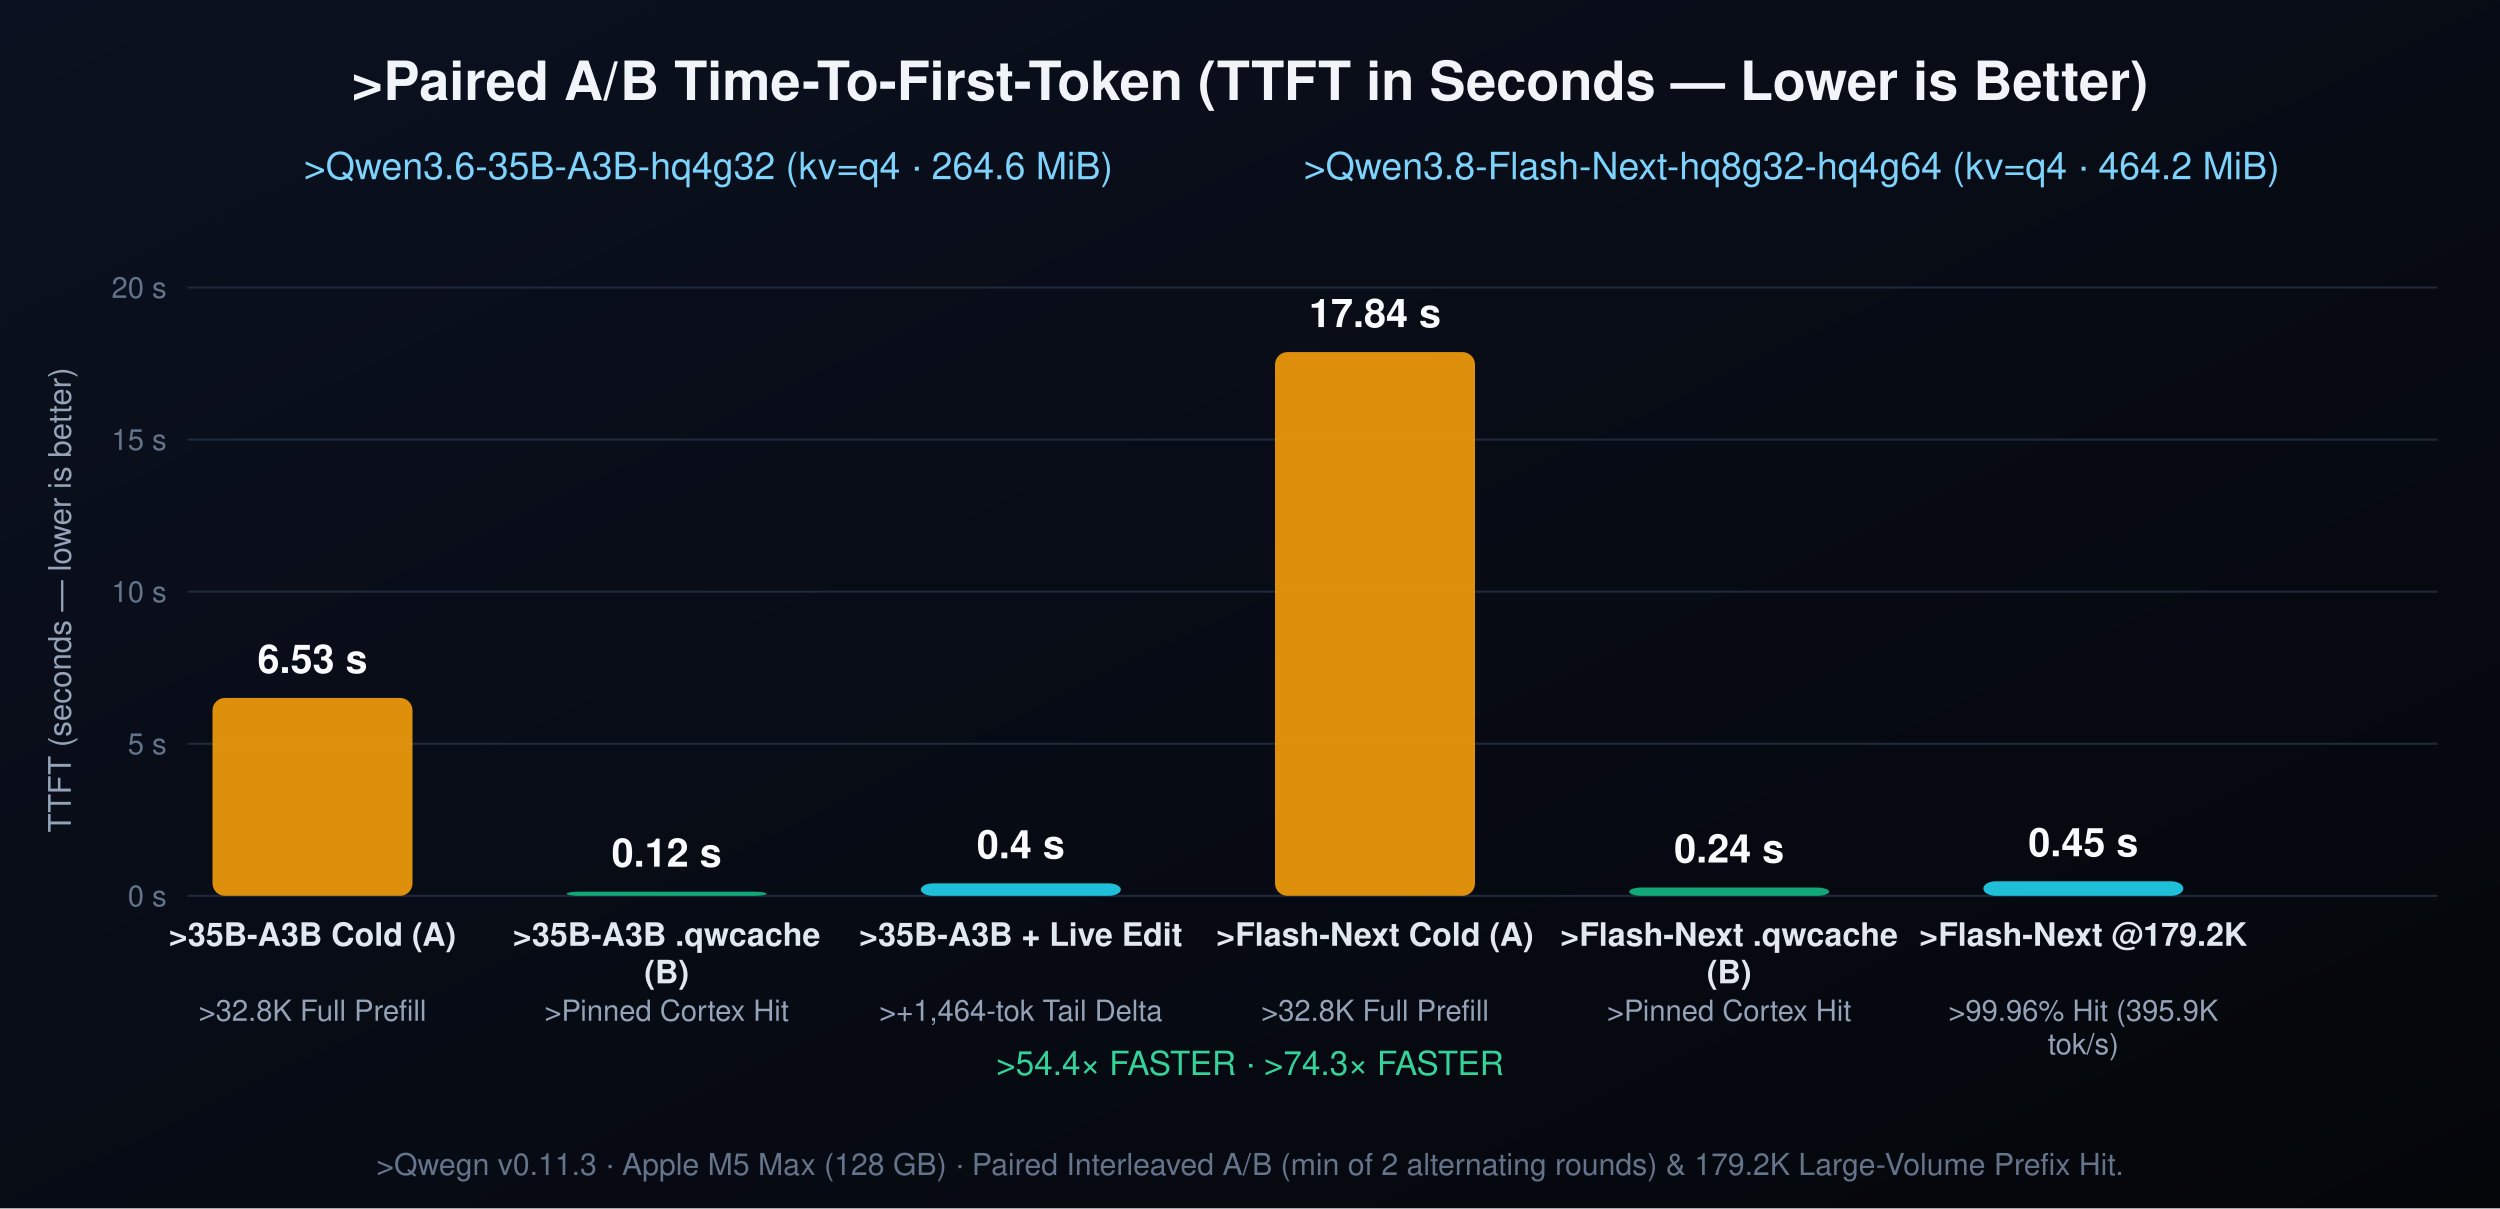
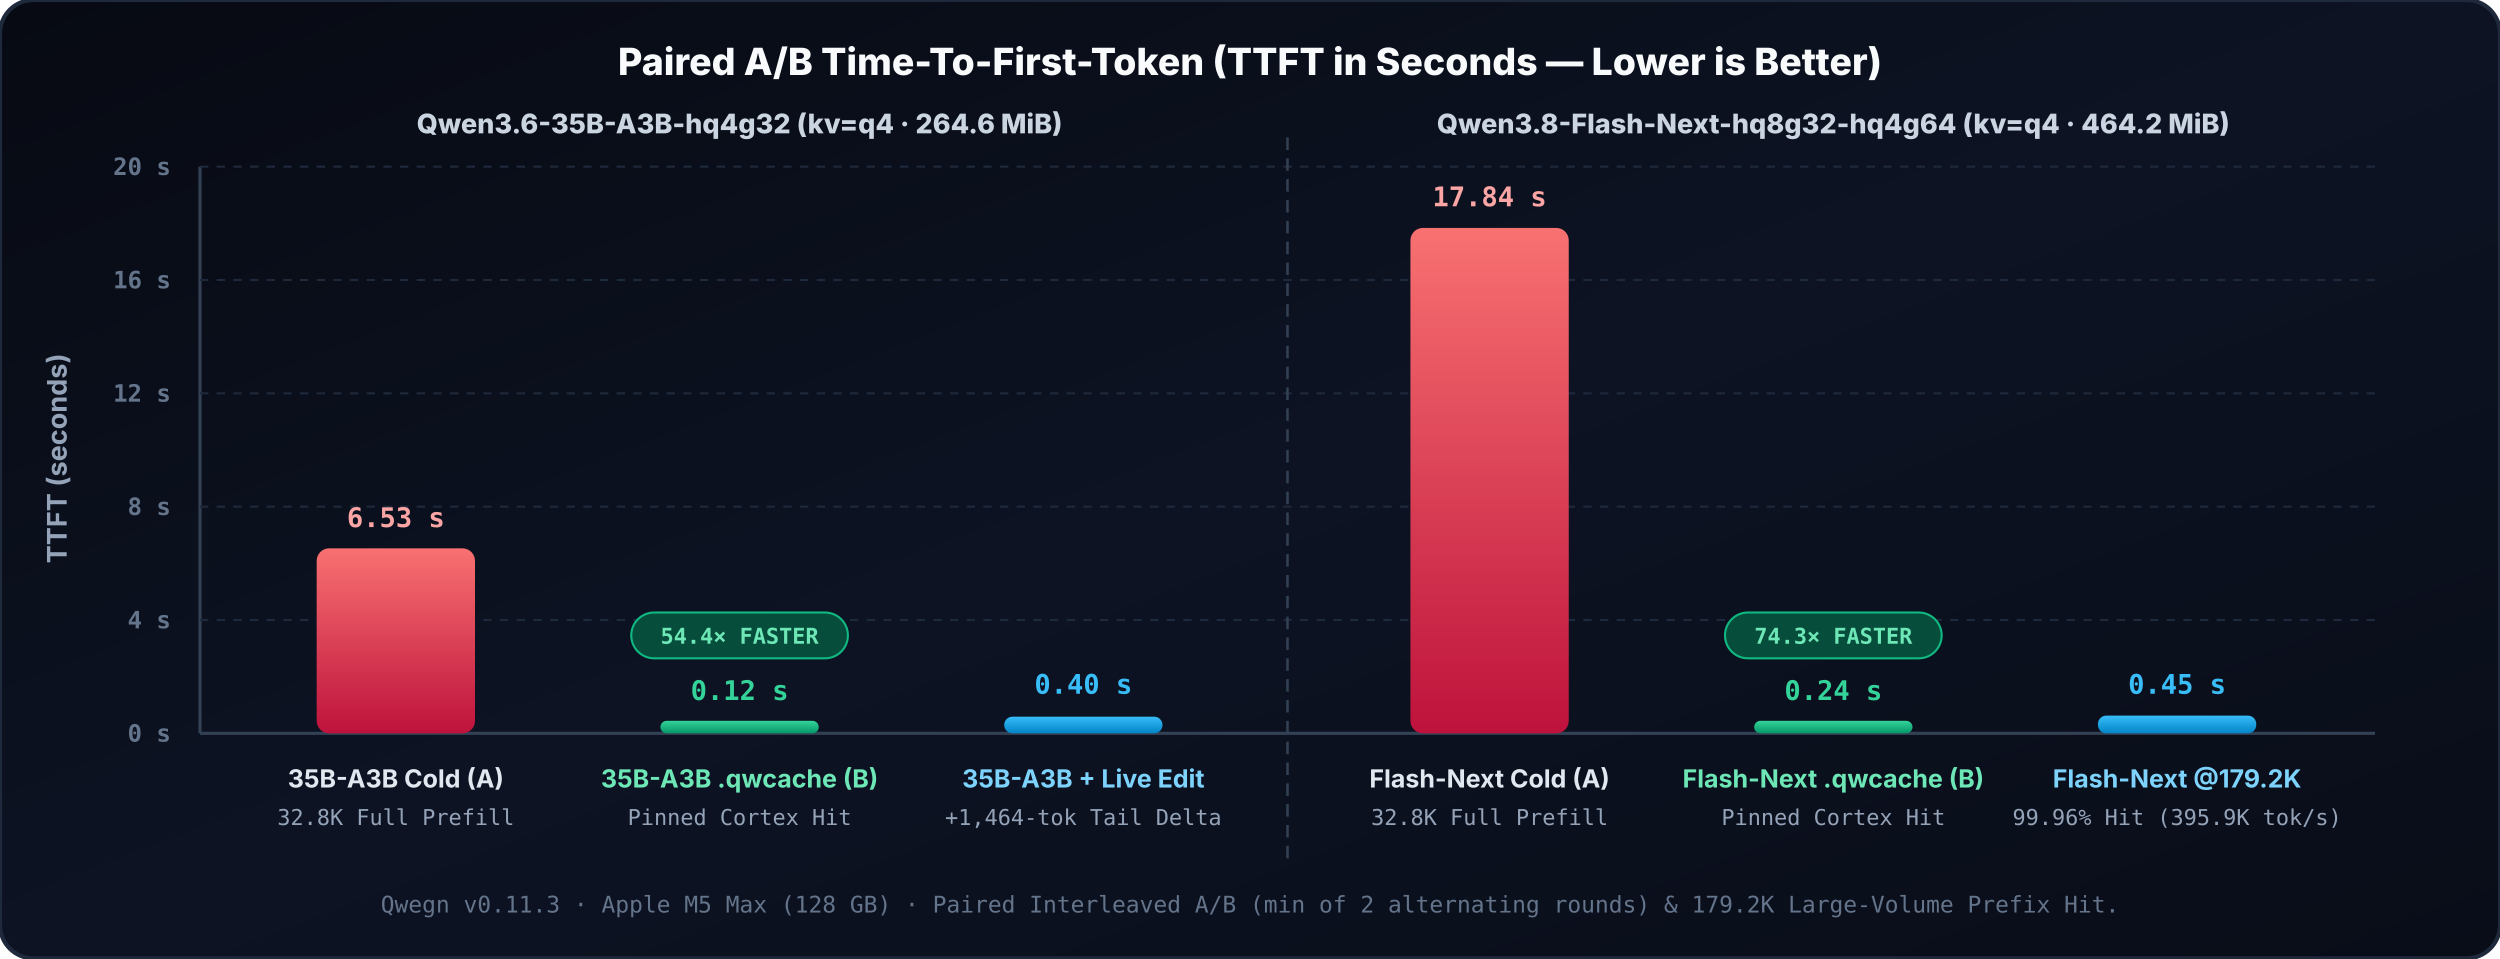
- <svg xmlns="http://www.w3.org/2000/svg" viewBox="0 0 1200 580" width="1200" height="580">
+ <svg xmlns="http://www.w3.org/2000/svg" viewBox="0 0 1200 460" width="1200" height="460">
  <defs>
    <linearGradient id="bg" x1="0" y1="0" x2="1" y2="1">
-       <stop offset="0" stop-color="#0b1120" />
-       <stop offset="1" stop-color="#04060a" />
+       <stop offset="0" stop-color="#070a12" />
+       <stop offset="0.5" stop-color="#0d1323" />
+       <stop offset="1" stop-color="#090d18" />
    </linearGradient>
+     <linearGradient id="coV" x1="0" y1="0" x2="0" y2="1">
+       <stop offset="0" stop-color="#f87171" />
+       <stop offset="1" stop-color="#be123c" />
+     </linearGradient>
+     <linearGradient id="emV" x1="0" y1="0" x2="0" y2="1">
+       <stop offset="0" stop-color="#34d399" />
+       <stop offset="1" stop-color="#059669" />
+     </linearGradient>
+     <linearGradient id="cyV" x1="0" y1="0" x2="0" y2="1">
+       <stop offset="0" stop-color="#38bdf8" />
+       <stop offset="1" stop-color="#0284c7" />
+     </linearGradient>
+     <style>
+       .sans { font-family: -apple-system, BlinkMacSystemFont, "SF Pro Display", "Inter", system-ui, sans-serif; }
+       .mono { font-family: "SF Mono", "JetBrains Mono", Menlo, Consolas, monospace; }
+       .ax { font-size: 11.5px; font-weight: 600; fill: #64748b; }
+       .grid { stroke: #1e293b; stroke-width: 1; stroke-dasharray: 4 4; }
+       .axis { stroke: #334155; stroke-width: 1.5; }
+     </style>
  </defs>
-   <rect width="1200" height="580" fill="url(#bg)" />
-   <text x="600.0" y="48" text-anchor="middle" font-family="Helvetica Neue,Helvetica,Arial" font-size="26" font-weight="bold" fill="#f1f5f9">&gt;Paired A/B Time-To-First-Token (TTFT in Seconds — Lower is Better)</text>
-   <text x="340" y="86" text-anchor="middle" font-family="Helvetica,Arial" font-size="18" fill="#7dd3fc">&gt;Qwen3.6-35B-A3B-hq4g32 (kv=q4 · 264.6 MiB)</text>
-   <text x="860" y="86" text-anchor="middle" font-family="Helvetica,Arial" font-size="18" fill="#7dd3fc">&gt;Qwen3.8-Flash-Next-hq8g32-hq4g64 (kv=q4 · 464.2 MiB)</text>
-   <line x1="90" y1="430" x2="1170" y2="430" stroke="#1e293b" />
-   <text x="80" y="435" text-anchor="end" font-family="Helvetica,Arial" font-size="14" fill="#64748b">0 s</text>
-   <line x1="90" y1="357" x2="1170" y2="357" stroke="#1e293b" />
-   <text x="80" y="362" text-anchor="end" font-family="Helvetica,Arial" font-size="14" fill="#64748b">5 s</text>
-   <line x1="90" y1="284" x2="1170" y2="284" stroke="#1e293b" />
-   <text x="80" y="289" text-anchor="end" font-family="Helvetica,Arial" font-size="14" fill="#64748b">10 s</text>
-   <line x1="90" y1="211" x2="1170" y2="211" stroke="#1e293b" />
-   <text x="80" y="216" text-anchor="end" font-family="Helvetica,Arial" font-size="14" fill="#64748b">15 s</text>
-   <line x1="90" y1="138" x2="1170" y2="138" stroke="#1e293b" />
-   <text x="80" y="143" text-anchor="end" font-family="Helvetica,Arial" font-size="14" fill="#64748b">20 s</text>
-   <text x="26" y="280" font-family="Helvetica,Arial" font-size="15" fill="#94a3b8" transform="rotate(-90 34 280)" text-anchor="middle">TTFT (seconds — lower is better)</text>
-   <rect x="102" y="335" width="96" height="95" rx="6" fill="#f59e0b" fill-opacity="0.9" />
-   <text x="150" y="323" text-anchor="middle" font-family="Helvetica Neue,Helvetica,Arial" font-size="19" font-weight="bold" fill="#f8fafc">6.53 s</text>
-   <text x="150" y="454" text-anchor="middle" font-family="Helvetica,Arial" font-size="15.5" font-weight="bold" fill="#e2e8f0">&gt;35B-A3B Cold (A)</text>
-   <text x="150" y="490" text-anchor="middle" font-family="Helvetica,Arial" font-size="14" fill="#94a3b8">&gt;32.8K Full Prefill</text>
-   <rect x="272" y="428" width="96" height="2" rx="6" fill="#10b981" fill-opacity="0.9" />
-   <text x="320" y="416" text-anchor="middle" font-family="Helvetica Neue,Helvetica,Arial" font-size="19" font-weight="bold" fill="#f8fafc">0.12 s</text>
-   <text x="320" y="454" text-anchor="middle" font-family="Helvetica,Arial" font-size="15.5" font-weight="bold" fill="#e2e8f0">&gt;35B-A3B .qwcache</text>
-   <text x="320" y="472" text-anchor="middle" font-family="Helvetica,Arial" font-size="15.5" font-weight="bold" fill="#e2e8f0">(B)</text>
-   <text x="320" y="490" text-anchor="middle" font-family="Helvetica,Arial" font-size="14" fill="#94a3b8">&gt;Pinned Cortex Hit</text>
-   <rect x="442" y="424" width="96" height="6" rx="6" fill="#22d3ee" fill-opacity="0.9" />
-   <text x="490" y="412" text-anchor="middle" font-family="Helvetica Neue,Helvetica,Arial" font-size="19" font-weight="bold" fill="#f8fafc">0.4 s</text>
-   <text x="490" y="454" text-anchor="middle" font-family="Helvetica,Arial" font-size="15.5" font-weight="bold" fill="#e2e8f0">&gt;35B-A3B + Live Edit</text>
-   <text x="490" y="490" text-anchor="middle" font-family="Helvetica,Arial" font-size="14" fill="#94a3b8">&gt;+1,464-tok Tail Delta</text>
-   <rect x="612" y="169" width="96" height="261" rx="6" fill="#f59e0b" fill-opacity="0.9" />
-   <text x="660" y="157" text-anchor="middle" font-family="Helvetica Neue,Helvetica,Arial" font-size="19" font-weight="bold" fill="#f8fafc">17.84 s</text>
-   <text x="660" y="454" text-anchor="middle" font-family="Helvetica,Arial" font-size="15.5" font-weight="bold" fill="#e2e8f0">&gt;Flash-Next Cold (A)</text>
-   <text x="660" y="490" text-anchor="middle" font-family="Helvetica,Arial" font-size="14" fill="#94a3b8">&gt;32.8K Full Prefill</text>
-   <rect x="782" y="426" width="96" height="4" rx="6" fill="#10b981" fill-opacity="0.9" />
-   <text x="830" y="414" text-anchor="middle" font-family="Helvetica Neue,Helvetica,Arial" font-size="19" font-weight="bold" fill="#f8fafc">0.24 s</text>
-   <text x="830" y="454" text-anchor="middle" font-family="Helvetica,Arial" font-size="15.5" font-weight="bold" fill="#e2e8f0">&gt;Flash-Next .qwcache</text>
-   <text x="830" y="472" text-anchor="middle" font-family="Helvetica,Arial" font-size="15.5" font-weight="bold" fill="#e2e8f0">(B)</text>
-   <text x="830" y="490" text-anchor="middle" font-family="Helvetica,Arial" font-size="14" fill="#94a3b8">&gt;Pinned Cortex Hit</text>
-   <rect x="952" y="423" width="96" height="7" rx="6" fill="#22d3ee" fill-opacity="0.9" />
-   <text x="1000" y="411" text-anchor="middle" font-family="Helvetica Neue,Helvetica,Arial" font-size="19" font-weight="bold" fill="#f8fafc">0.45 s</text>
-   <text x="1000" y="454" text-anchor="middle" font-family="Helvetica,Arial" font-size="15.5" font-weight="bold" fill="#e2e8f0">&gt;Flash-Next @179.2K</text>
-   <text x="1000" y="490" text-anchor="middle" font-family="Helvetica,Arial" font-size="14" fill="#94a3b8">&gt;99.96% Hit (395.9K</text>
-   <text x="1000" y="506" text-anchor="middle" font-family="Helvetica,Arial" font-size="14" fill="#94a3b8">tok/s)</text>
-   <text x="600.0" y="516" text-anchor="middle" font-family="Helvetica,Arial" font-size="16" fill="#34d399">&gt;54.4× FASTER · &gt;74.3× FASTER</text>
-   <text x="600.0" y="564" text-anchor="middle" font-family="Helvetica,Arial" font-size="14.5" fill="#64748b">&gt;Qwegn v0.11.3 · Apple M5 Max (128 GB) · Paired Interleaved A/B (min of 2 alternating rounds) &amp; 179.2K Large-Volume Prefix Hit.</text>
+   <rect width="1200" height="460" rx="16" fill="url(#bg)" stroke="#1e293b" stroke-width="2" />
+   <text x="600" y="36" text-anchor="middle" class="sans" font-size="18" font-weight="800" fill="#f8fafc">Paired A/B Time-To-First-Token (TTFT in Seconds — Lower is Better)</text>
+   <text x="32" y="220" text-anchor="middle" transform="rotate(-90 32 220)" class="sans" font-size="13" font-weight="700" fill="#94a3b8">TTFT (seconds)</text>
+   <line x1="96" y1="352" x2="1140" y2="352" class="axis" />
+   <line x1="96" y1="80" x2="96" y2="352" class="axis" />
+   <text x="82" y="356" text-anchor="end" class="mono ax">0 s</text>
+   <line x1="96" y1="297.6" x2="1140" y2="297.6" class="grid" />
+   <text x="82" y="301.6" text-anchor="end" class="mono ax">4 s</text>
+   <line x1="96" y1="243.2" x2="1140" y2="243.2" class="grid" />
+   <text x="82" y="247.2" text-anchor="end" class="mono ax">8 s</text>
+   <line x1="96" y1="188.8" x2="1140" y2="188.8" class="grid" />
+   <text x="82" y="192.8" text-anchor="end" class="mono ax">12 s</text>
+   <line x1="96" y1="134.4" x2="1140" y2="134.4" class="grid" />
+   <text x="82" y="138.4" text-anchor="end" class="mono ax">16 s</text>
+   <line x1="96" y1="80.0" x2="1140" y2="80.0" class="grid" />
+   <text x="82" y="84.0" text-anchor="end" class="mono ax">20 s</text>
+   <line x1="618" y1="66" x2="618" y2="412" stroke="#334155" stroke-width="1.2" stroke-dasharray="6 4" />
+   <text x="355" y="64" text-anchor="middle" class="sans" font-size="13" font-weight="800" fill="#cbd5e1">Qwen3.6-35B-A3B-hq4g32 (kv=q4 · 264.6 MiB)</text>
+   <text x="880" y="64" text-anchor="middle" class="sans" font-size="13" font-weight="800" fill="#cbd5e1">Qwen3.8-Flash-Next-hq8g32-hq4g64 (kv=q4 · 464.2 MiB)</text>
+   <rect x="152" y="263.2" width="76" height="88.8" rx="6" fill="url(#coV)" />
+   <text x="190" y="253" text-anchor="middle" class="mono" font-size="13" font-weight="800" fill="#fca5a5">6.53 s</text>
+   <text x="190" y="378" text-anchor="middle" class="sans" font-size="12" font-weight="700" fill="#e2e8f0">35B-A3B Cold (A)</text>
+   <text x="190" y="396" text-anchor="middle" class="mono" font-size="10.5" fill="#94a3b8">32.8K Full Prefill</text>
+   <rect x="317" y="346" width="76" height="6" rx="3" fill="url(#emV)" />
+   <rect x="303" y="294" width="104" height="22" rx="11" fill="#064e3b" stroke="#10b981" />
+   <text x="355" y="309" text-anchor="middle" class="mono" font-size="10.5" font-weight="800" fill="#6ee7b7">54.4× FASTER</text>
+   <text x="355" y="336" text-anchor="middle" class="mono" font-size="13" font-weight="800" fill="#34d399">0.12 s</text>
+   <text x="355" y="378" text-anchor="middle" class="sans" font-size="12" font-weight="700" fill="#6ee7b7">35B-A3B .qwcache (B)</text>
+   <text x="355" y="396" text-anchor="middle" class="mono" font-size="10.5" fill="#94a3b8">Pinned Cortex Hit</text>
+   <rect x="482" y="344.0" width="76" height="8.0" rx="4" fill="url(#cyV)" />
+   <text x="520" y="333" text-anchor="middle" class="mono" font-size="13" font-weight="800" fill="#38bdf8">0.40 s</text>
+   <text x="520" y="378" text-anchor="middle" class="sans" font-size="12" font-weight="700" fill="#7dd3fc">35B-A3B + Live Edit</text>
+   <text x="520" y="396" text-anchor="middle" class="mono" font-size="10.5" fill="#94a3b8">+1,464-tok Tail Delta</text>
+   <rect x="677" y="109.4" width="76" height="242.6" rx="6" fill="url(#coV)" />
+   <text x="715" y="99" text-anchor="middle" class="mono" font-size="13" font-weight="800" fill="#fca5a5">17.84 s</text>
+   <text x="715" y="378" text-anchor="middle" class="sans" font-size="12" font-weight="700" fill="#e2e8f0">Flash-Next Cold (A)</text>
+   <text x="715" y="396" text-anchor="middle" class="mono" font-size="10.5" fill="#94a3b8">32.8K Full Prefill</text>
+   <rect x="842" y="346" width="76" height="6" rx="3" fill="url(#emV)" />
+   <rect x="828" y="294" width="104" height="22" rx="11" fill="#064e3b" stroke="#10b981" />
+   <text x="880" y="309" text-anchor="middle" class="mono" font-size="10.5" font-weight="800" fill="#6ee7b7">74.3× FASTER</text>
+   <text x="880" y="336" text-anchor="middle" class="mono" font-size="13" font-weight="800" fill="#34d399">0.24 s</text>
+   <text x="880" y="378" text-anchor="middle" class="sans" font-size="12" font-weight="700" fill="#6ee7b7">Flash-Next .qwcache (B)</text>
+   <text x="880" y="396" text-anchor="middle" class="mono" font-size="10.5" fill="#94a3b8">Pinned Cortex Hit</text>
+   <rect x="1007" y="343.5" width="76" height="8.5" rx="4" fill="url(#cyV)" />
+   <text x="1045" y="333" text-anchor="middle" class="mono" font-size="13" font-weight="800" fill="#38bdf8">0.45 s</text>
+   <text x="1045" y="378" text-anchor="middle" class="sans" font-size="12" font-weight="700" fill="#7dd3fc">Flash-Next @179.2K</text>
+   <text x="1045" y="396" text-anchor="middle" class="mono" font-size="10.5" fill="#94a3b8">99.96% Hit (395.9K tok/s)</text>
+   <text x="600" y="438" text-anchor="middle" class="mono" font-size="11" fill="#64748b">Qwegn v0.11.3 · Apple M5 Max (128 GB) · Paired Interleaved A/B (min of 2 alternating rounds) &amp; 179.2K Large-Volume Prefix Hit.</text>
</svg>
